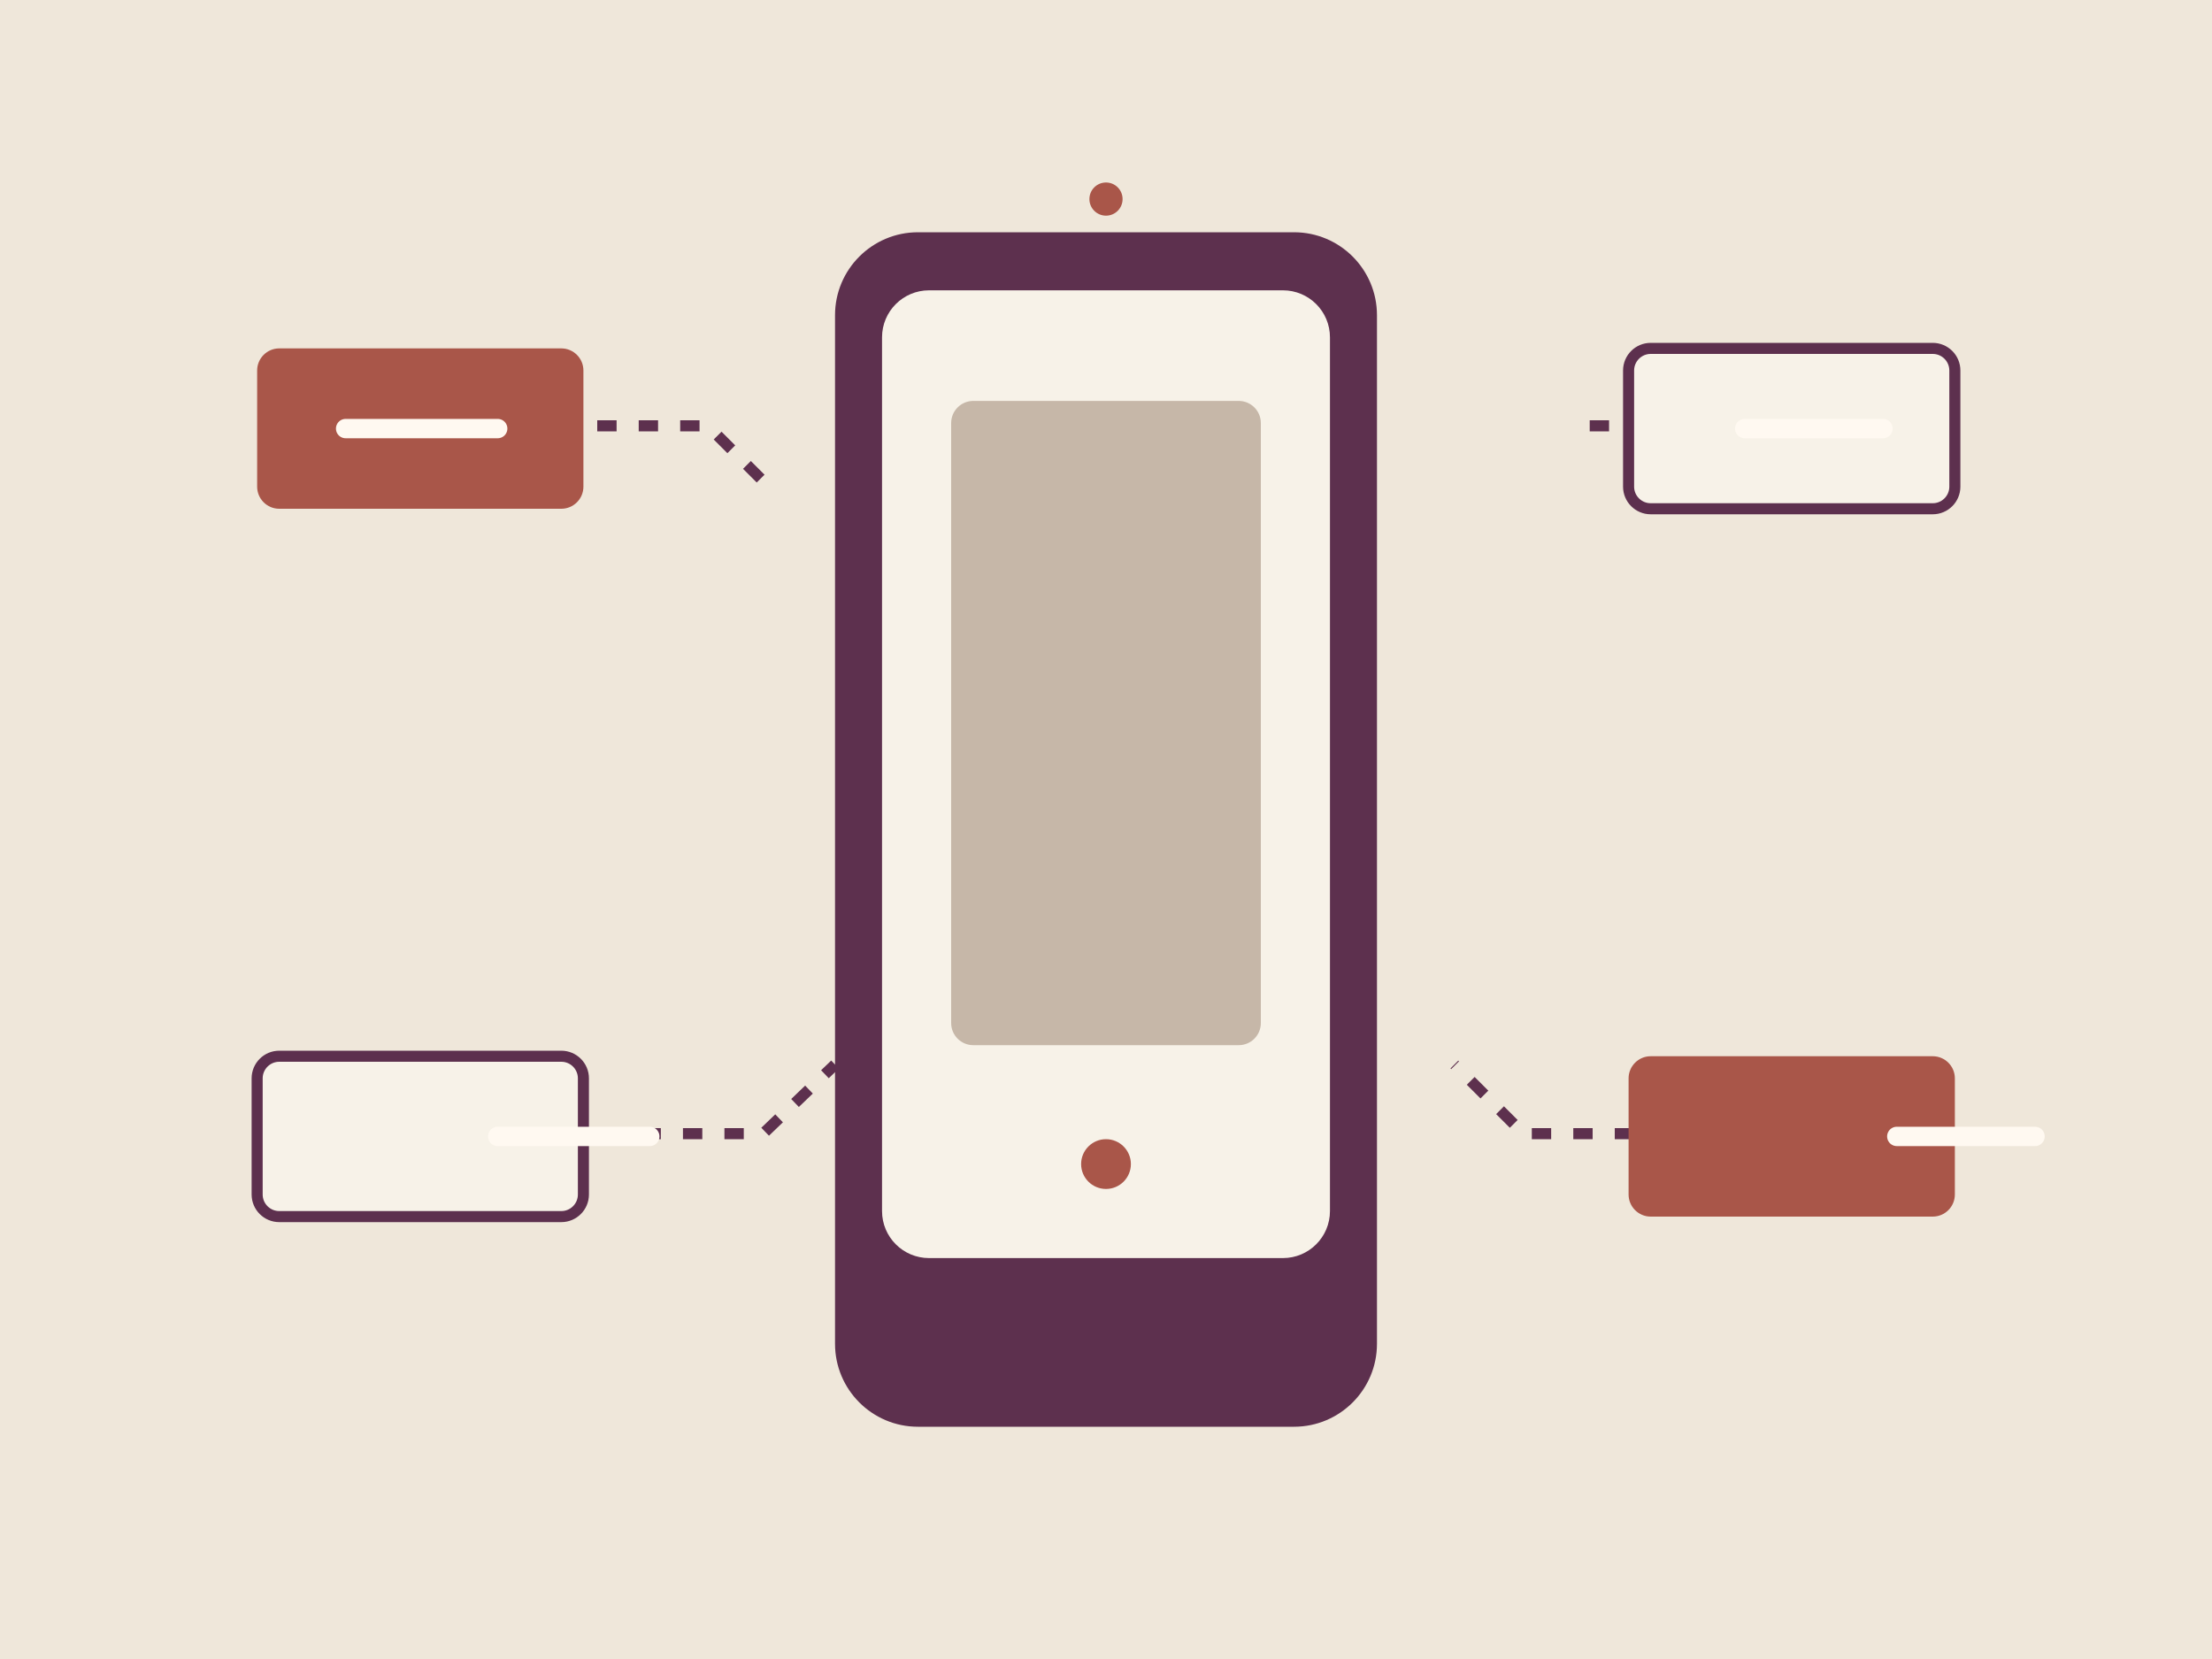
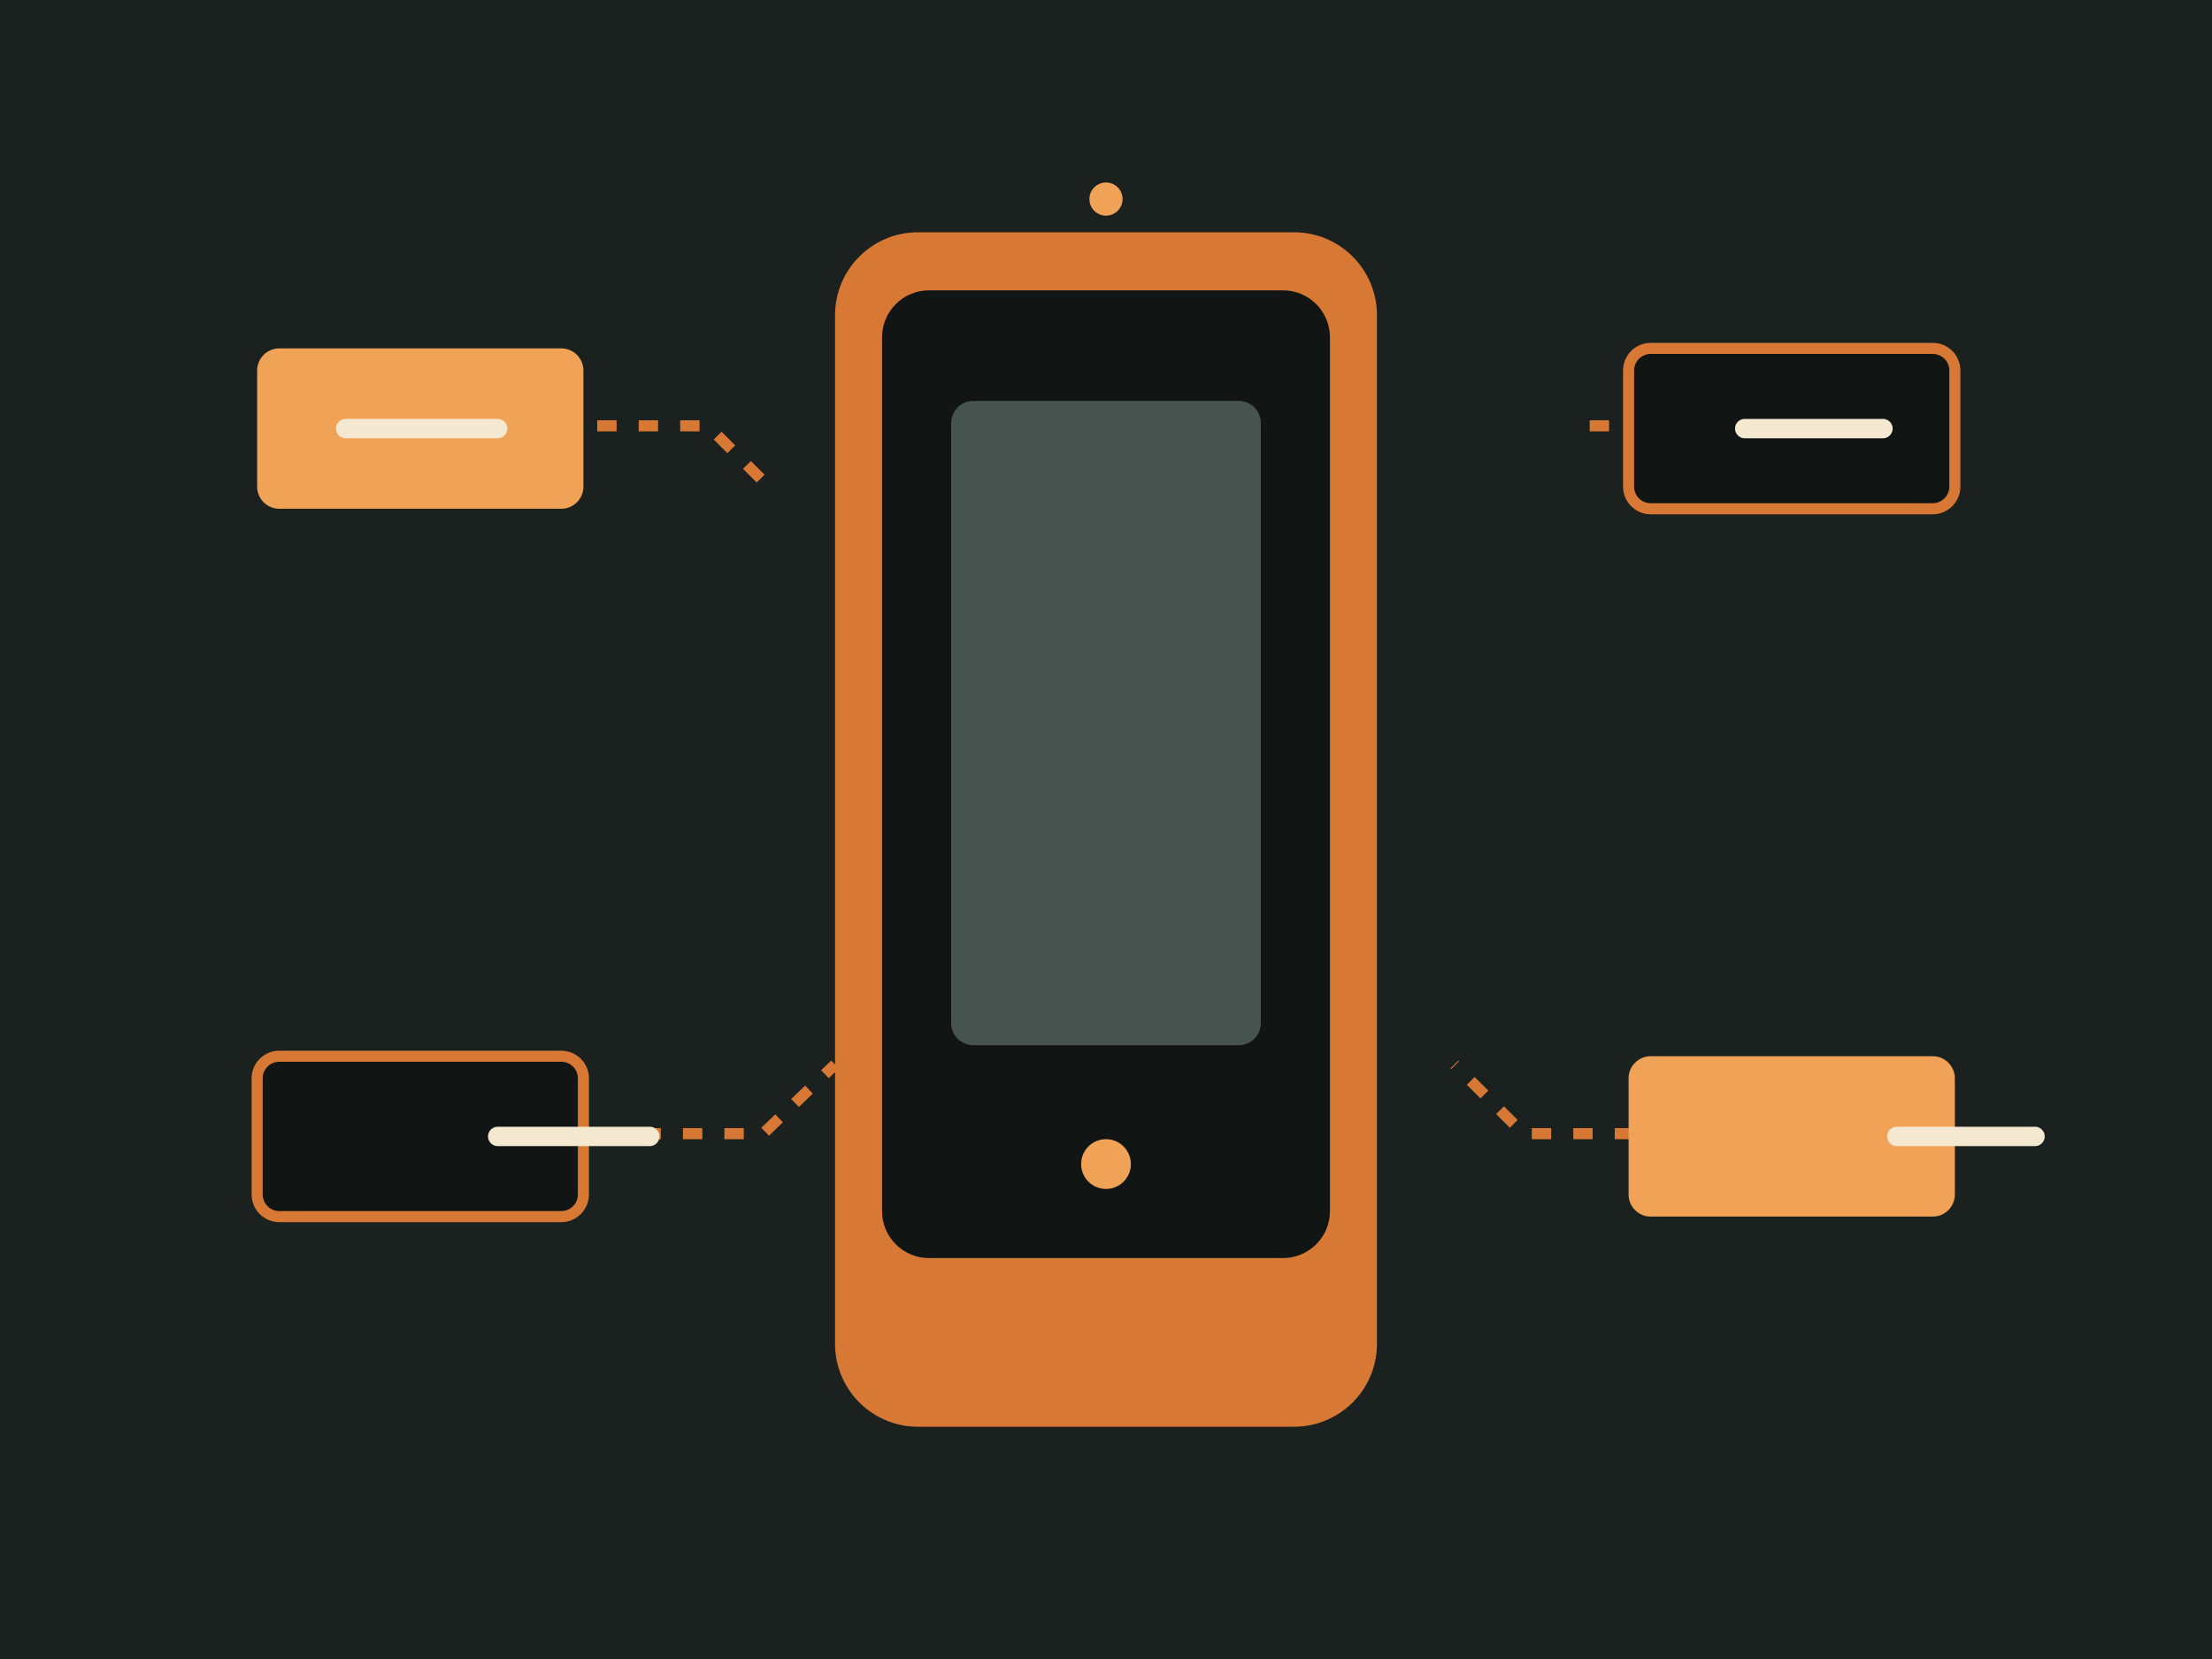
<svg xmlns="http://www.w3.org/2000/svg" viewBox="0 0 800 600" role="img" aria-labelledby="title desc">
-   <rect width="800" height="600" fill="#EFE7DA" />
-   <rect x="302" y="84" width="196" height="432" rx="30" fill="#5D304E" />
-   <rect x="319" y="105" width="162" height="350" rx="17" fill="#F7F2E8" />
-   <rect x="344" y="145" width="112" height="233" rx="8" fill="#C6B7A8" />
-   <circle cx="400" cy="421" r="9" fill="#A95649" />
-   <path d="M156 154h100l24 24m364 0 24-24h-96M157 410h119l26-25m364 25H551l-25-25" fill="none" stroke="#5D304E" stroke-width="4" stroke-dasharray="7 8" />
-   <rect x="93" y="126" width="118" height="58" rx="8" fill="#A95649" />
-   <rect x="589" y="126" width="118" height="58" rx="8" fill="#F7F2E8" stroke="#5D304E" stroke-width="4" />
-   <rect x="93" y="382" width="118" height="58" rx="8" fill="#F7F2E8" stroke="#5D304E" stroke-width="4" />
-   <rect x="589" y="382" width="118" height="58" rx="8" fill="#A95649" />
-   <path d="M125 155h55m451 0h50m-501 256h55m451 0h50" stroke="#FFF9F1" stroke-width="7" stroke-linecap="round" />
-   <circle cx="400" cy="72" r="6" fill="#A95649" />
+   <rect width="800" height="600" fill="#1B211F" />
+   <rect x="302" y="84" width="196" height="432" rx="30" fill="#D87835" />
+   <rect x="319" y="105" width="162" height="350" rx="17" fill="#111615" />
+   <rect x="344" y="145" width="112" height="233" rx="8" fill="#47534E" />
+   <circle cx="400" cy="421" r="9" fill="#F0A257" />
+   <path d="M156 154h100l24 24m364 0 24-24h-96M157 410h119l26-25m364 25H551l-25-25" fill="none" stroke="#D87835" stroke-width="4" stroke-dasharray="7 8" />
+   <rect x="93" y="126" width="118" height="58" rx="8" fill="#F0A257" />
+   <rect x="589" y="126" width="118" height="58" rx="8" fill="#111615" stroke="#D87835" stroke-width="4" />
+   <rect x="93" y="382" width="118" height="58" rx="8" fill="#111615" stroke="#D87835" stroke-width="4" />
+   <rect x="589" y="382" width="118" height="58" rx="8" fill="#F0A257" />
+   <path d="M125 155h55m451 0h50m-501 256h55m451 0h50" stroke="#F5E8D1" stroke-width="7" stroke-linecap="round" />
+   <circle cx="400" cy="72" r="6" fill="#F0A257" />
</svg>
